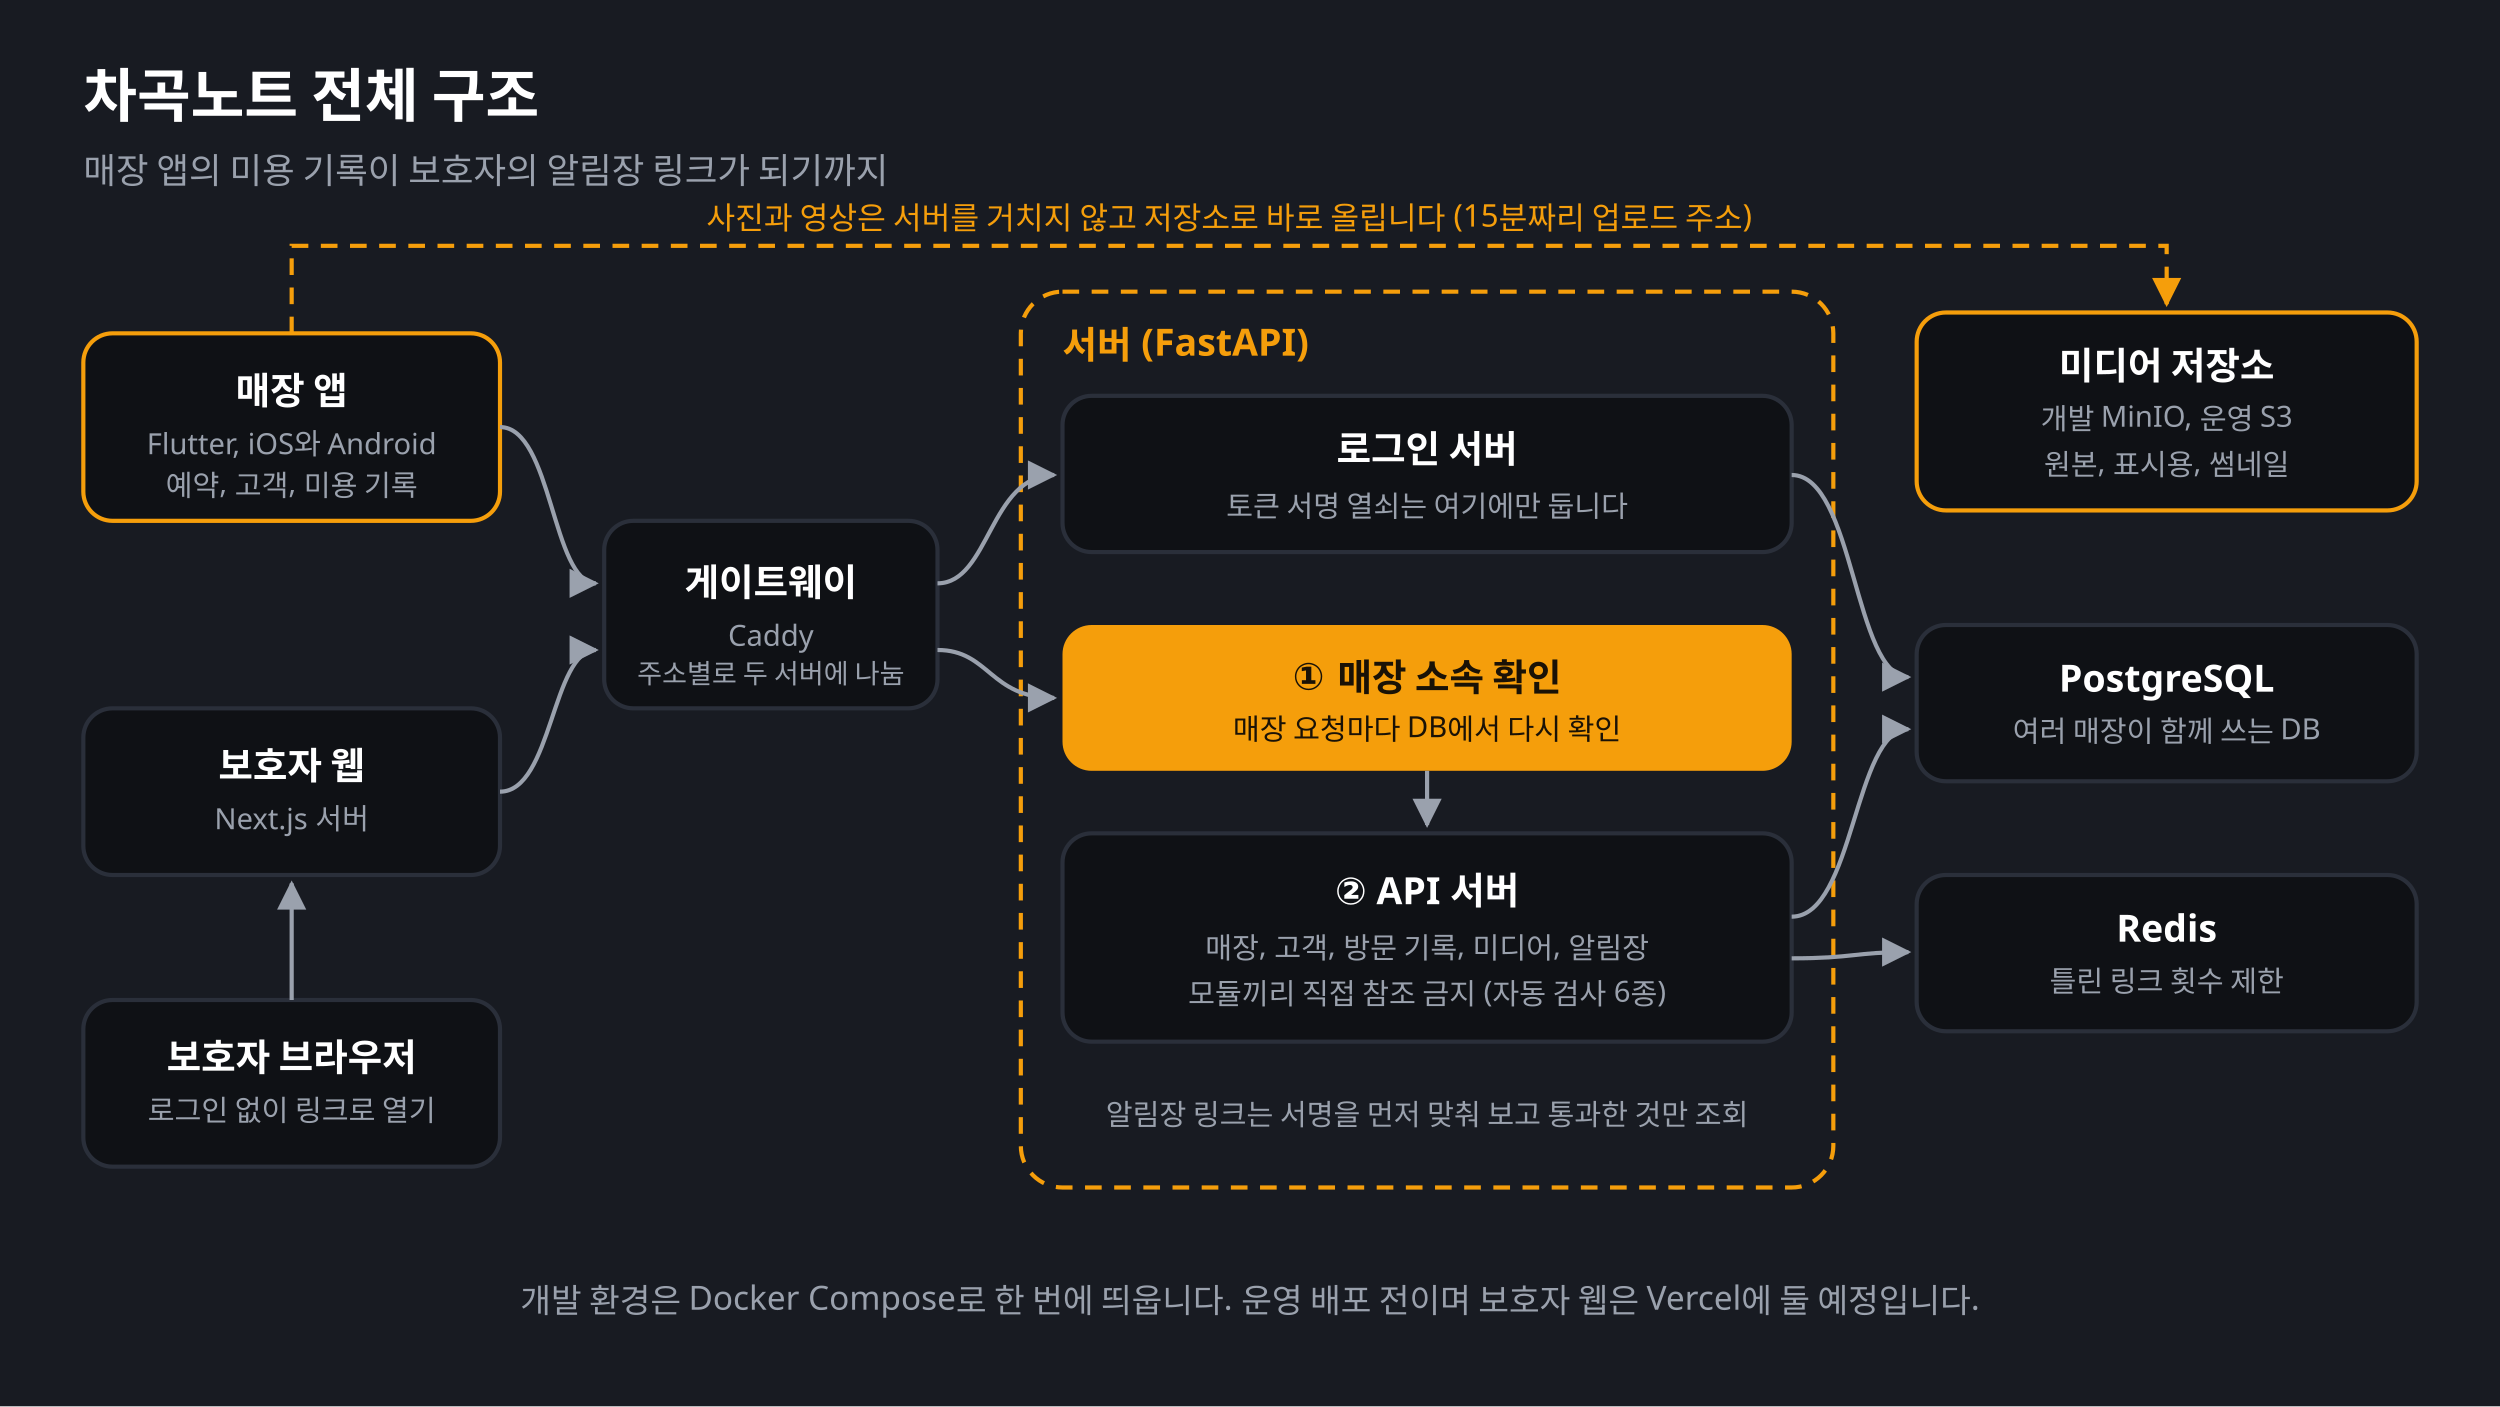
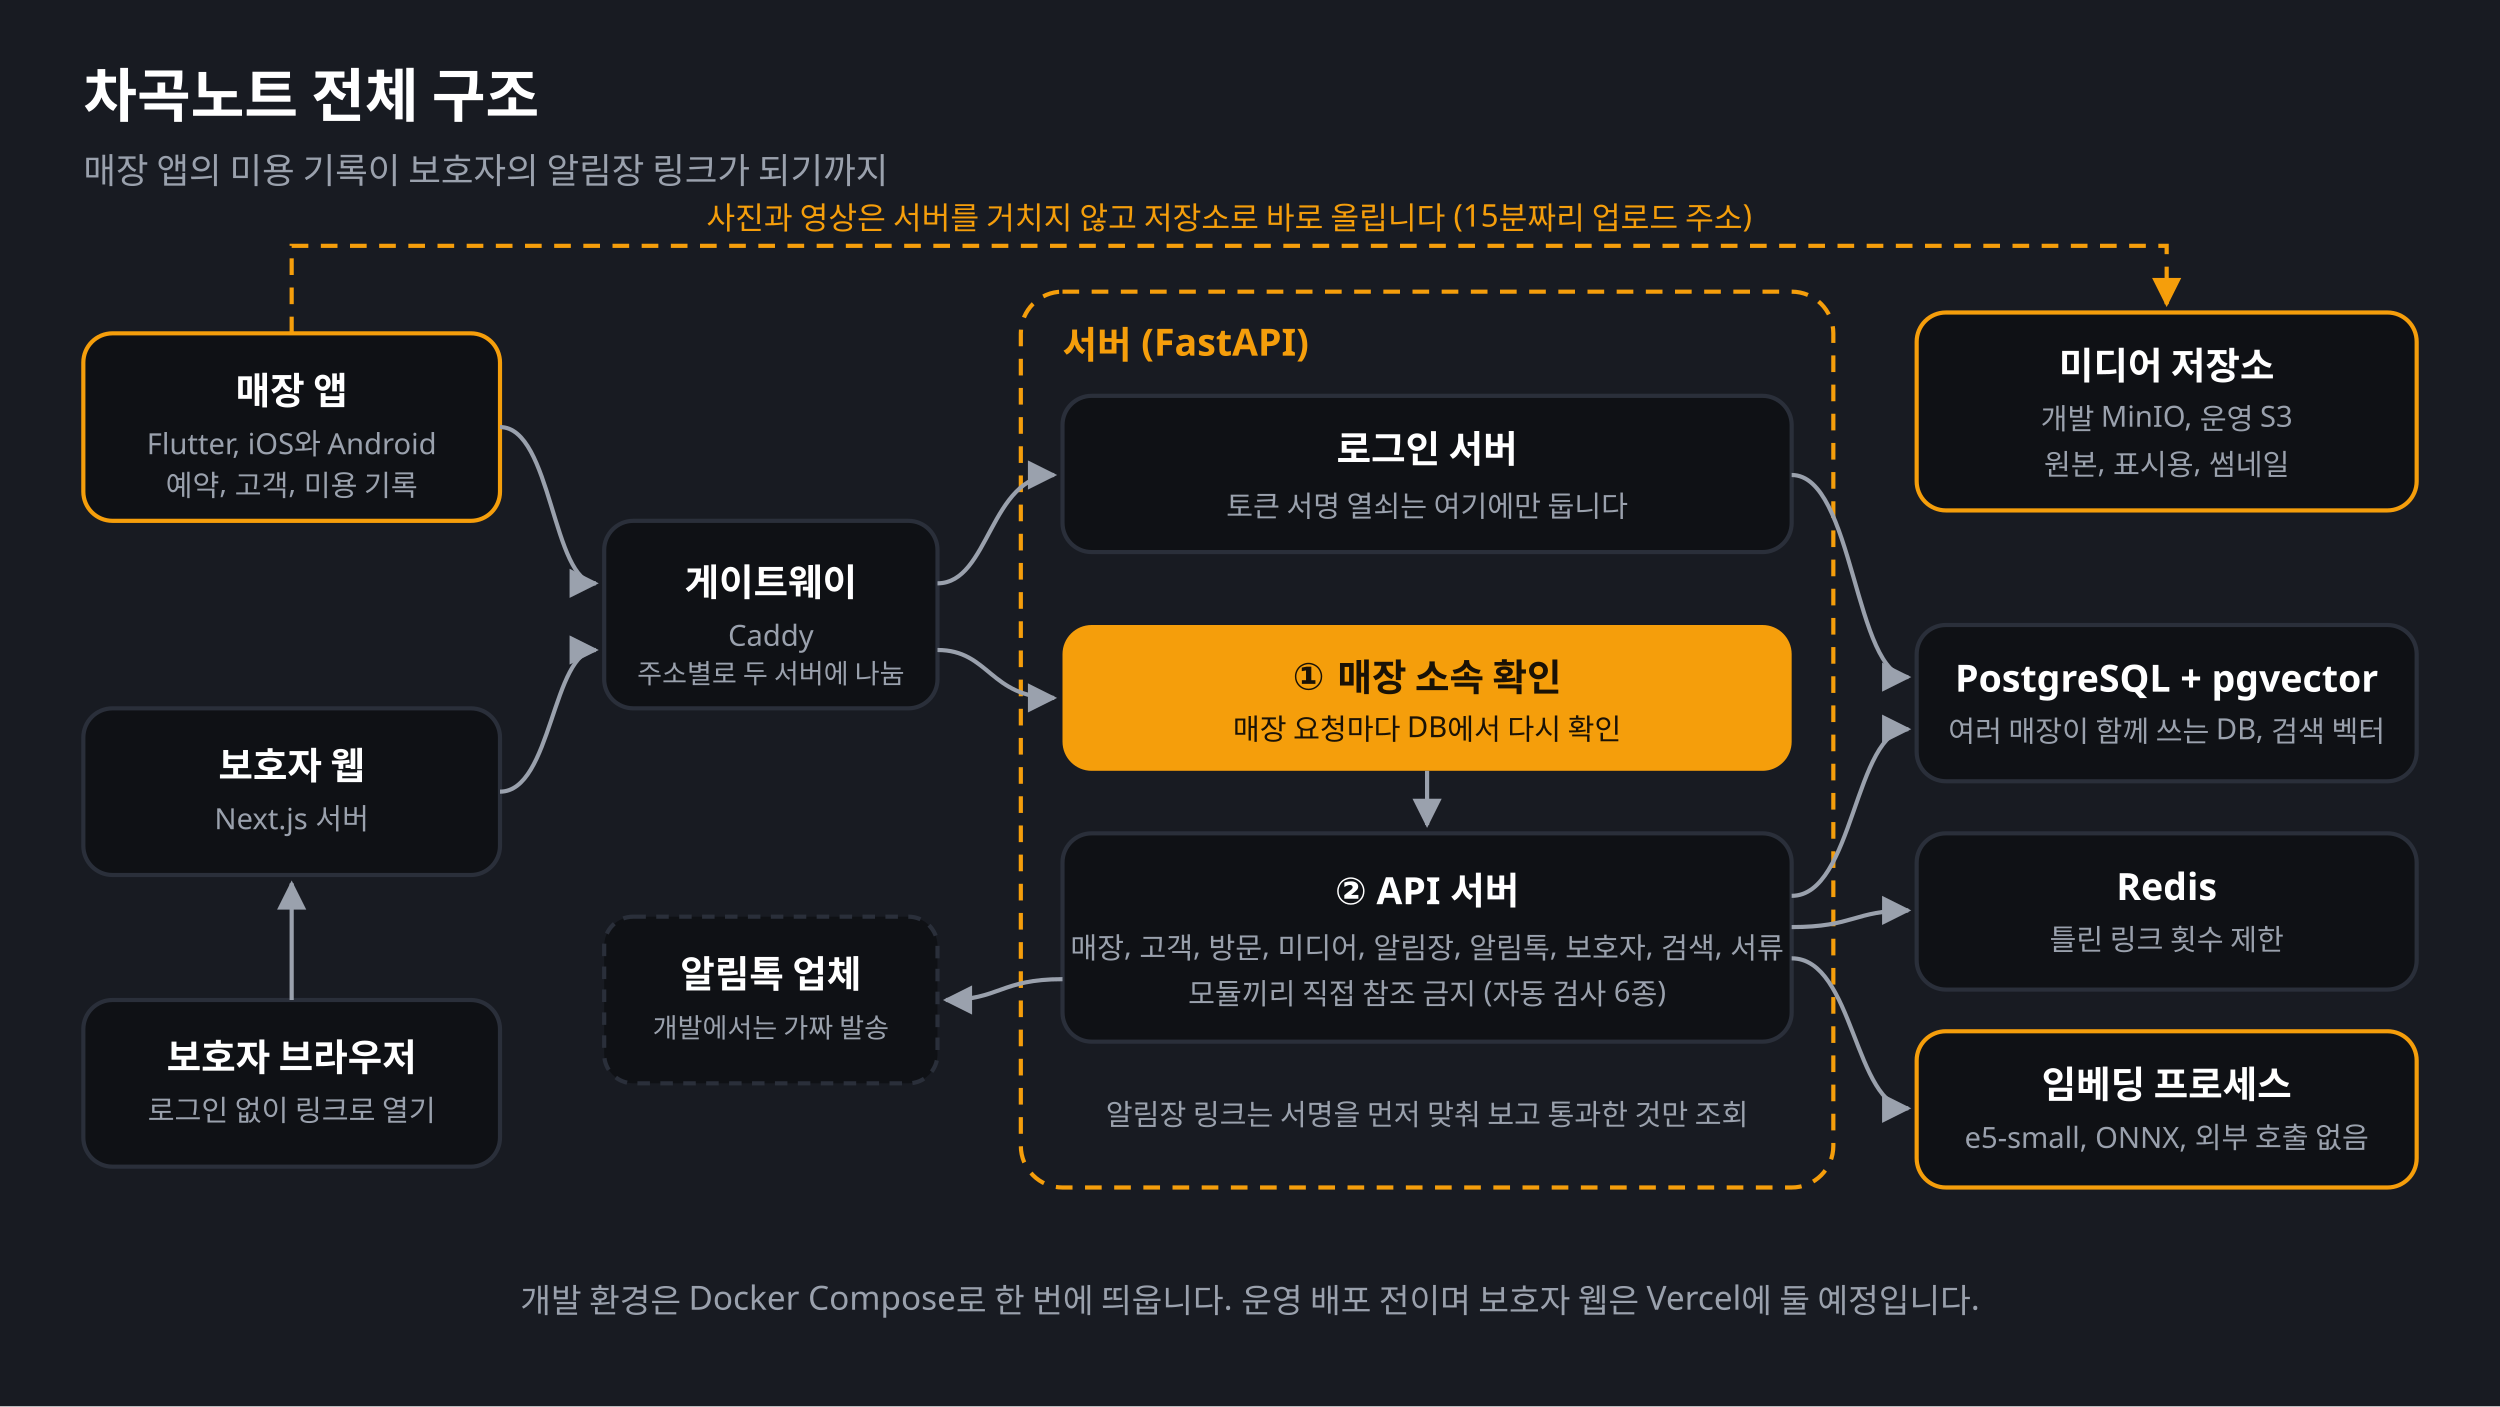
<svg xmlns="http://www.w3.org/2000/svg" viewBox="0 0 1200 675" font-family="Pretendard, 'Apple SD Gothic Neo', sans-serif">
  <defs>
    <marker id="a" viewBox="0 0 10 10" refX="9" refY="5" markerWidth="7" markerHeight="7" orient="auto">
      <path d="M0 0L10 5L0 10z" fill="#9aa1ad" />
    </marker>
    <marker id="b" viewBox="0 0 10 10" refX="9" refY="5" markerWidth="7" markerHeight="7" orient="auto">
      <path d="M0 0L10 5L0 10z" fill="#f59e0b" />
    </marker>
  </defs>
  <rect width="1200" height="675" fill="#181b22" />
  <text x="40" y="56" fill="#fff" font-size="28" font-weight="700">차곡노트 전체 구조</text>
  <text x="40" y="88" fill="#9aa1ad" font-size="17">매장 앱의 미용 기록이 보호자의 알림장 링크가 되기까지</text>
  <path d="M140 160 L140 118 L1040 118 L1040 146" fill="none" stroke="#f59e0b" stroke-width="2" stroke-dasharray="8 6" marker-end="url(#b)" />
  <text x="590" y="110" fill="#f59e0b" font-size="15" text-anchor="middle">사진과 영상은 서버를 거치지 않고 저장소로 바로 올립니다 (15분짜리 업로드 주소)</text>
  <g font-size="18" text-anchor="middle">
    <rect x="40" y="160" width="200" height="90" rx="14" fill="#0f1115" stroke="#f59e0b" stroke-width="2" />
    <text x="140" y="194" fill="#fff" font-weight="700">매장 앱</text>
    <text x="140" y="218" fill="#9aa1ad" font-size="14">Flutter, iOS와 Android</text>
    <text x="140" y="238" fill="#9aa1ad" font-size="14">예약, 고객, 미용 기록</text>
    <rect x="40" y="340" width="200" height="80" rx="14" fill="#0f1115" stroke="#2a2f3a" stroke-width="2" />
    <text x="140" y="374" fill="#fff" font-weight="700">보호자 웹</text>
    <text x="140" y="398" fill="#9aa1ad" font-size="14">Next.js 서버</text>
    <rect x="40" y="480" width="200" height="80" rx="14" fill="#0f1115" stroke="#2a2f3a" stroke-width="2" />
    <text x="140" y="514" fill="#fff" font-weight="700">보호자 브라우저</text>
    <text x="140" y="538" fill="#9aa1ad" font-size="14">로그인 없이 링크로 열기</text>
  </g>
  <line x1="140" y1="480" x2="140" y2="424" stroke="#9aa1ad" stroke-width="2" marker-end="url(#a)" />
  <rect x="290" y="250" width="160" height="90" rx="14" fill="#0f1115" stroke="#2a2f3a" stroke-width="2" />
  <text x="370" y="286" fill="#fff" font-size="18" font-weight="700" text-anchor="middle">게이트웨이</text>
  <text x="370" y="310" fill="#9aa1ad" font-size="14" text-anchor="middle">Caddy</text>
  <text x="370" y="328" fill="#9aa1ad" font-size="13" text-anchor="middle">주소별로 두 서버에 나눔</text>
  <g stroke="#9aa1ad" stroke-width="2" marker-end="url(#a)" fill="none">
    <path d="M240 205 C 265 205, 265 280, 286 280" />
    <path d="M240 380 C 265 380, 265 312, 286 312" />
  </g>
  <rect x="490" y="140" width="390" height="430" rx="20" fill="none" stroke="#f59e0b" stroke-width="2" stroke-dasharray="8 6" />
  <text x="510" y="172" fill="#f59e0b" font-size="18" font-weight="700">서버 (FastAPI)</text>
  <rect x="510" y="190" width="350" height="75" rx="14" fill="#0f1115" stroke="#2a2f3a" stroke-width="2" />
  <text x="685" y="222" fill="#fff" font-size="18" font-weight="700" text-anchor="middle">로그인 서버</text>
  <text x="685" y="248" fill="#9aa1ad" font-size="14" text-anchor="middle">토큰 서명 열쇠는 여기에만 둡니다</text>
  <rect x="510" y="300" width="350" height="70" rx="14" fill="#f59e0b" />
  <text x="685" y="331" fill="#1a1206" font-size="18" font-weight="700" text-anchor="middle">① 매장 소속 확인</text>
  <text x="685" y="355" fill="#1a1206" font-size="14" text-anchor="middle">매장 요청마다 DB에서 다시 확인</text>
  <rect x="510" y="400" width="350" height="100" rx="14" fill="#0f1115" stroke="#2a2f3a" stroke-width="2" />
  <text x="685" y="434" fill="#fff" font-size="18" font-weight="700" text-anchor="middle">② API 서버</text>
-   <text x="685" y="460" fill="#9aa1ad" font-size="14" text-anchor="middle">매장, 고객, 방문 기록, 미디어, 알림장</text>
+   <text x="685" y="460" fill="#9aa1ad" font-size="14" text-anchor="middle">매장, 고객, 방문, 미디어, 알림장, 알림톡, 보호자, 검색, 서류</text>
  <text x="685" y="482" fill="#9aa1ad" font-size="14" text-anchor="middle">모듈끼리 직접 참조 금지 (자동 검사 6종)</text>
  <line x1="685" y1="370" x2="685" y2="396" stroke="#9aa1ad" stroke-width="2" marker-end="url(#a)" />
  <text x="685" y="540" fill="#9aa1ad" font-size="14" text-anchor="middle">알림장 링크는 서명을 먼저 맞춰 보고 통과한 것만 조회</text>
  <g stroke="#9aa1ad" stroke-width="2" marker-end="url(#a)" fill="none">
    <path d="M450 280 C 475 280, 475 228, 506 228" />
    <path d="M450 312 C 475 312, 475 335, 506 335" />
  </g>
  <g font-size="18" text-anchor="middle">
    <rect x="920" y="150" width="240" height="95" rx="14" fill="#0f1115" stroke="#f59e0b" stroke-width="2" />
    <text x="1040" y="182" fill="#fff" font-weight="700">미디어 저장소</text>
    <text x="1040" y="206" fill="#9aa1ad" font-size="14">개발 MinIO, 운영 S3</text>
    <text x="1040" y="228" fill="#9aa1ad" font-size="14">원본, 표시용, 썸네일</text>
    <rect x="920" y="300" width="240" height="75" rx="14" fill="#0f1115" stroke="#2a2f3a" stroke-width="2" />
-     <text x="1040" y="332" fill="#fff" font-weight="700">PostgreSQL</text>
-     <text x="1040" y="356" fill="#9aa1ad" font-size="14">여러 매장이 함께 쓰는 DB</text>
-     <rect x="920" y="420" width="240" height="75" rx="14" fill="#0f1115" stroke="#2a2f3a" stroke-width="2" />
-     <text x="1040" y="452" fill="#fff" font-weight="700">Redis</text>
-     <text x="1040" y="476" fill="#9aa1ad" font-size="14">틀린 링크 횟수 제한</text>
+     <text x="1040" y="332" fill="#fff" font-weight="700">PostgreSQL + pgvector</text>
+     <text x="1040" y="356" fill="#9aa1ad" font-size="14">여러 매장이 함께 쓰는 DB, 검색 벡터</text>
+     <rect x="920" y="400" width="240" height="75" rx="14" fill="#0f1115" stroke="#2a2f3a" stroke-width="2" />
+     <text x="1040" y="432" fill="#fff" font-weight="700">Redis</text>
+     <text x="1040" y="456" fill="#9aa1ad" font-size="14">틀린 링크 횟수 제한</text>
+     <rect x="920" y="495" width="240" height="75" rx="14" fill="#0f1115" stroke="#f59e0b" stroke-width="2" />
+     <text x="1040" y="527" fill="#fff" font-weight="700">임베딩 프로세스</text>
+     <text x="1040" y="551" fill="#9aa1ad" font-size="14">e5-small, ONNX, 외부 호출 없음</text>
  </g>
  <g stroke="#9aa1ad" stroke-width="2" marker-end="url(#a)" fill="none">
    <path d="M860 228 C 890 228, 890 325, 916 325" />
-     <path d="M860 440 C 890 440, 890 350, 916 350" />
-     <path d="M860 460 C 890 460, 890 457, 916 457" />
+     <path d="M860 430 C 890 430, 890 350, 916 350" />
+     <path d="M860 445 C 890 445, 890 437, 916 437" />
+     <path d="M860 460 C 890 460, 890 532, 916 532" />
  </g>
+   <rect x="290" y="440" width="160" height="80" rx="14" fill="#0f1115" stroke="#2a2f3a" stroke-width="2" stroke-dasharray="6 5" />
+   <text x="370" y="474" fill="#fff" font-size="18" font-weight="700" text-anchor="middle">알림톡 업체</text>
+   <text x="370" y="498" fill="#9aa1ad" font-size="13" text-anchor="middle">개발에서는 가짜 발송</text>
+   <path d="M510 470 C 480 470, 480 480, 454 480" fill="none" stroke="#9aa1ad" stroke-width="2" marker-end="url(#a)" />
  <text x="600" y="630" fill="#9aa1ad" font-size="16" text-anchor="middle">개발 환경은 Docker Compose로 한 번에 띄웁니다. 운영 배포 전이며 보호자 웹은 Vercel에 둘 예정입니다.</text>
</svg>
